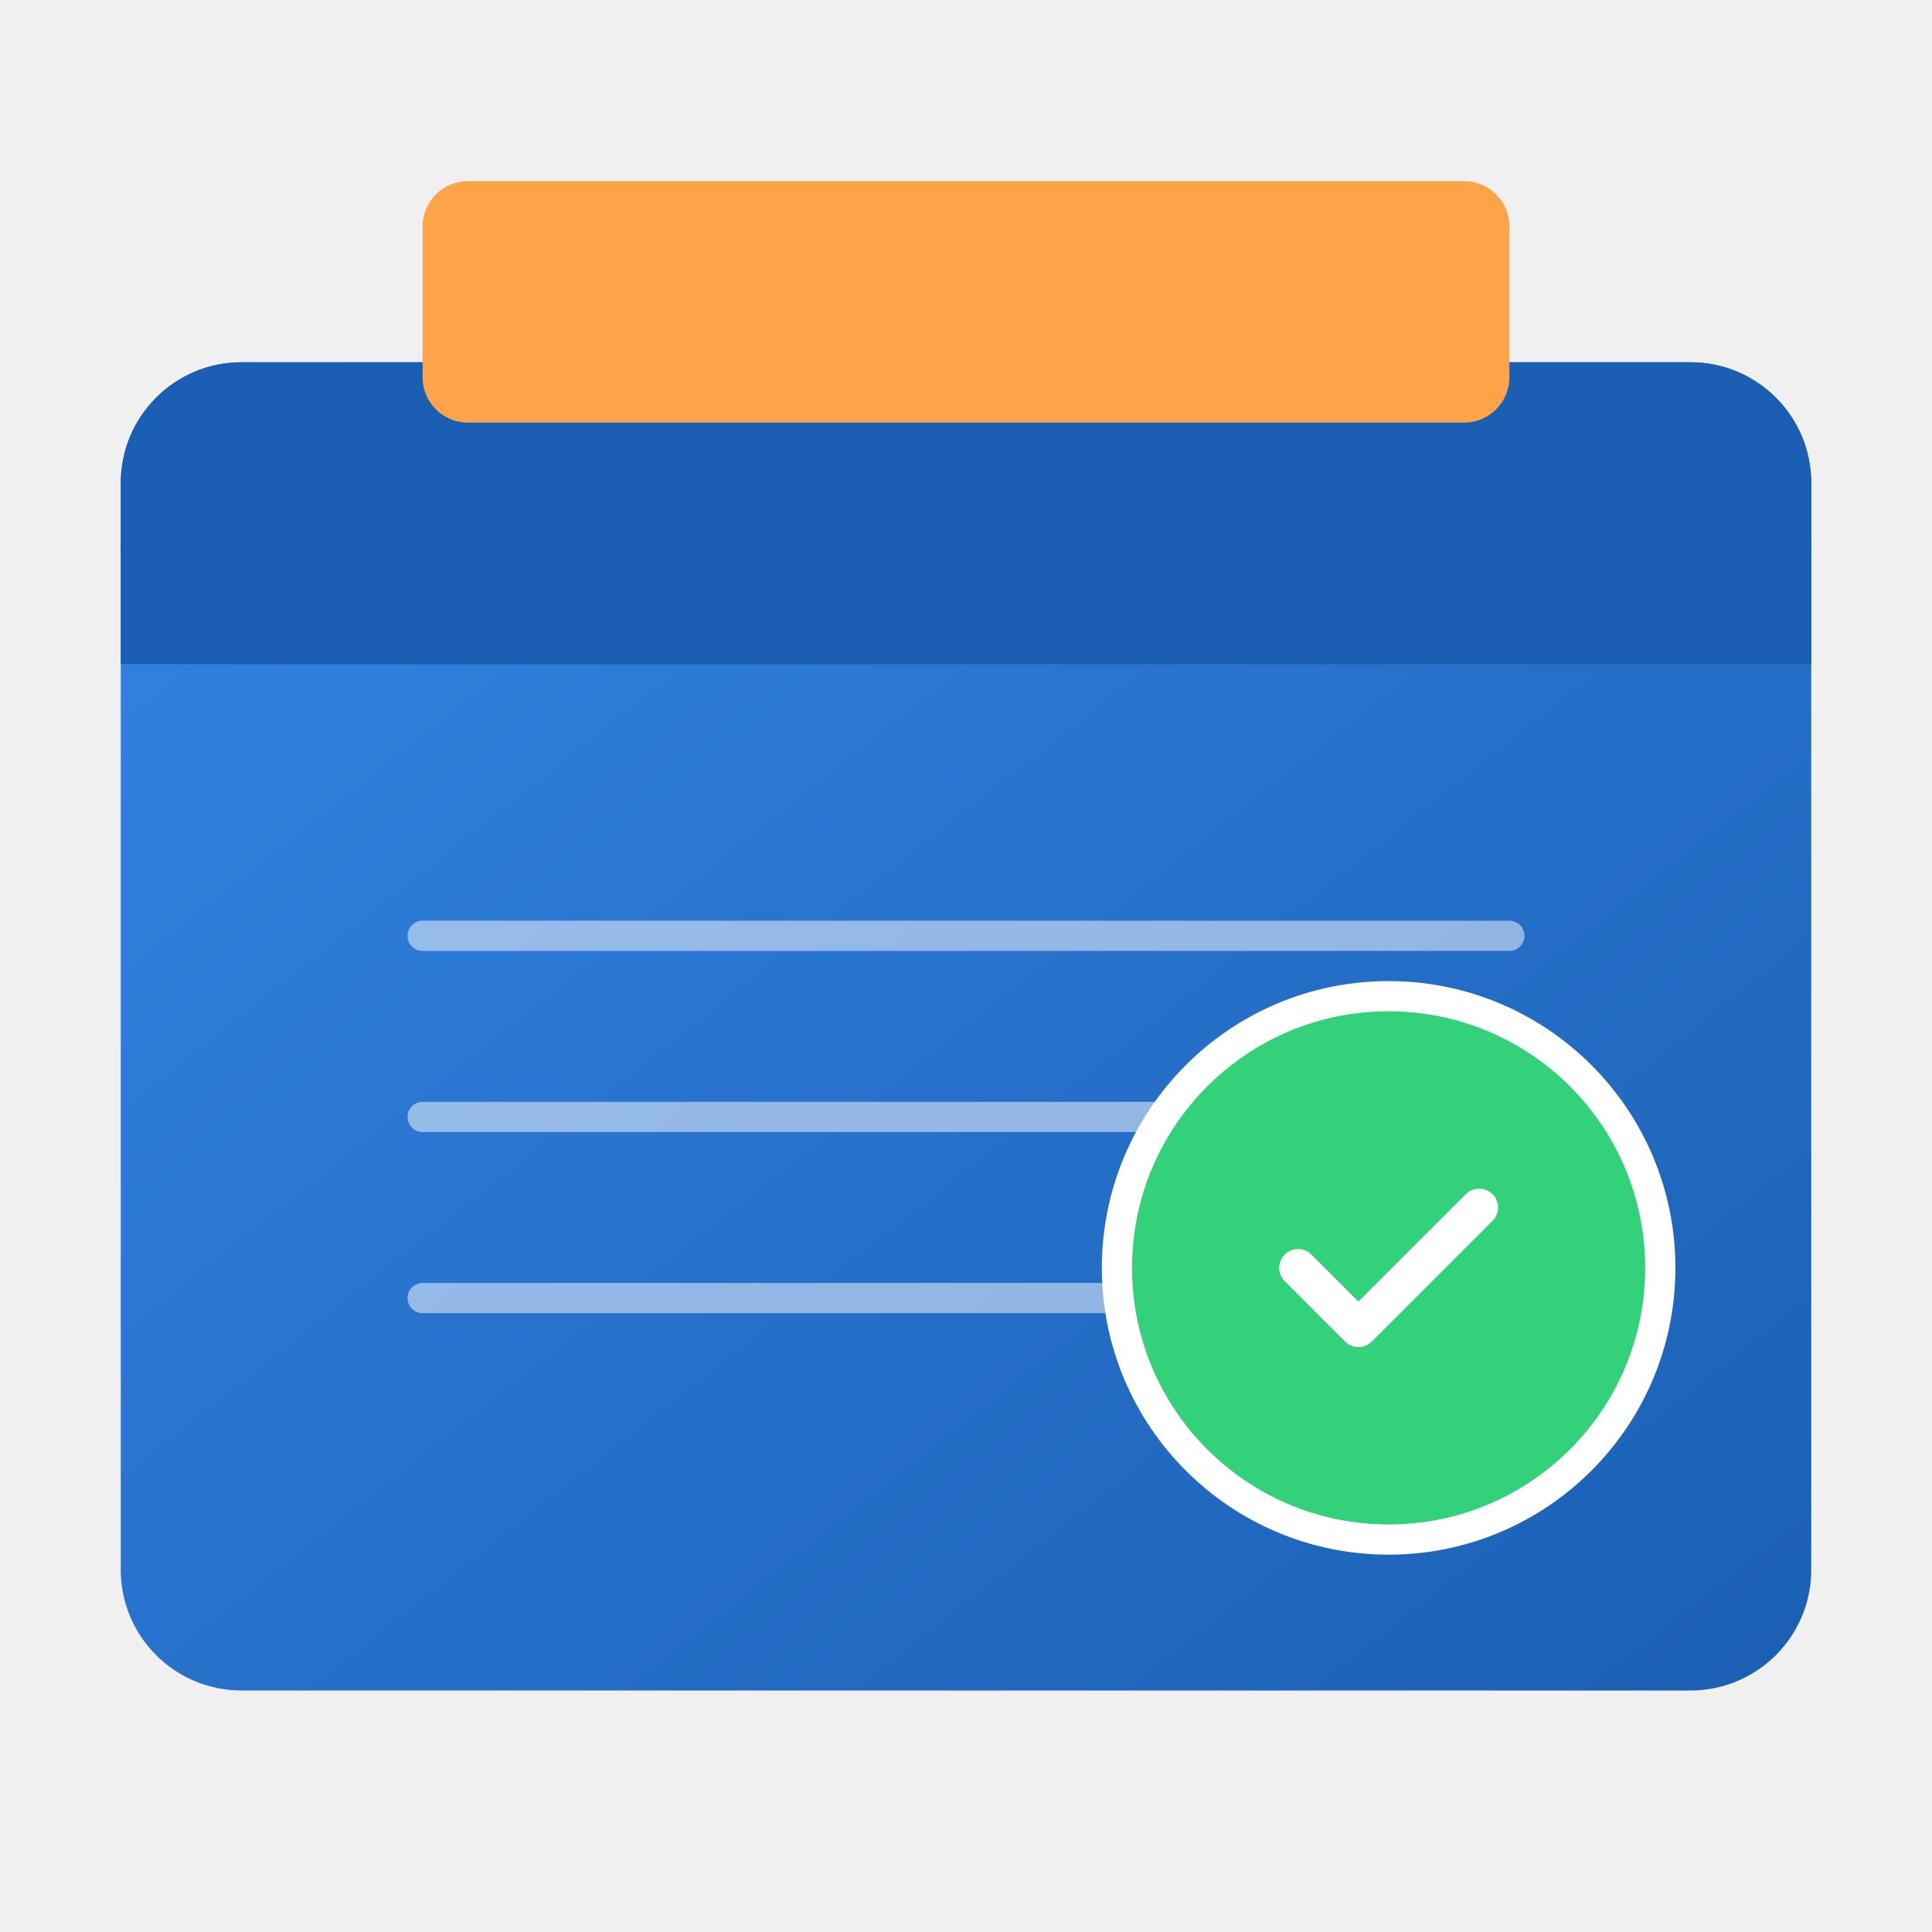
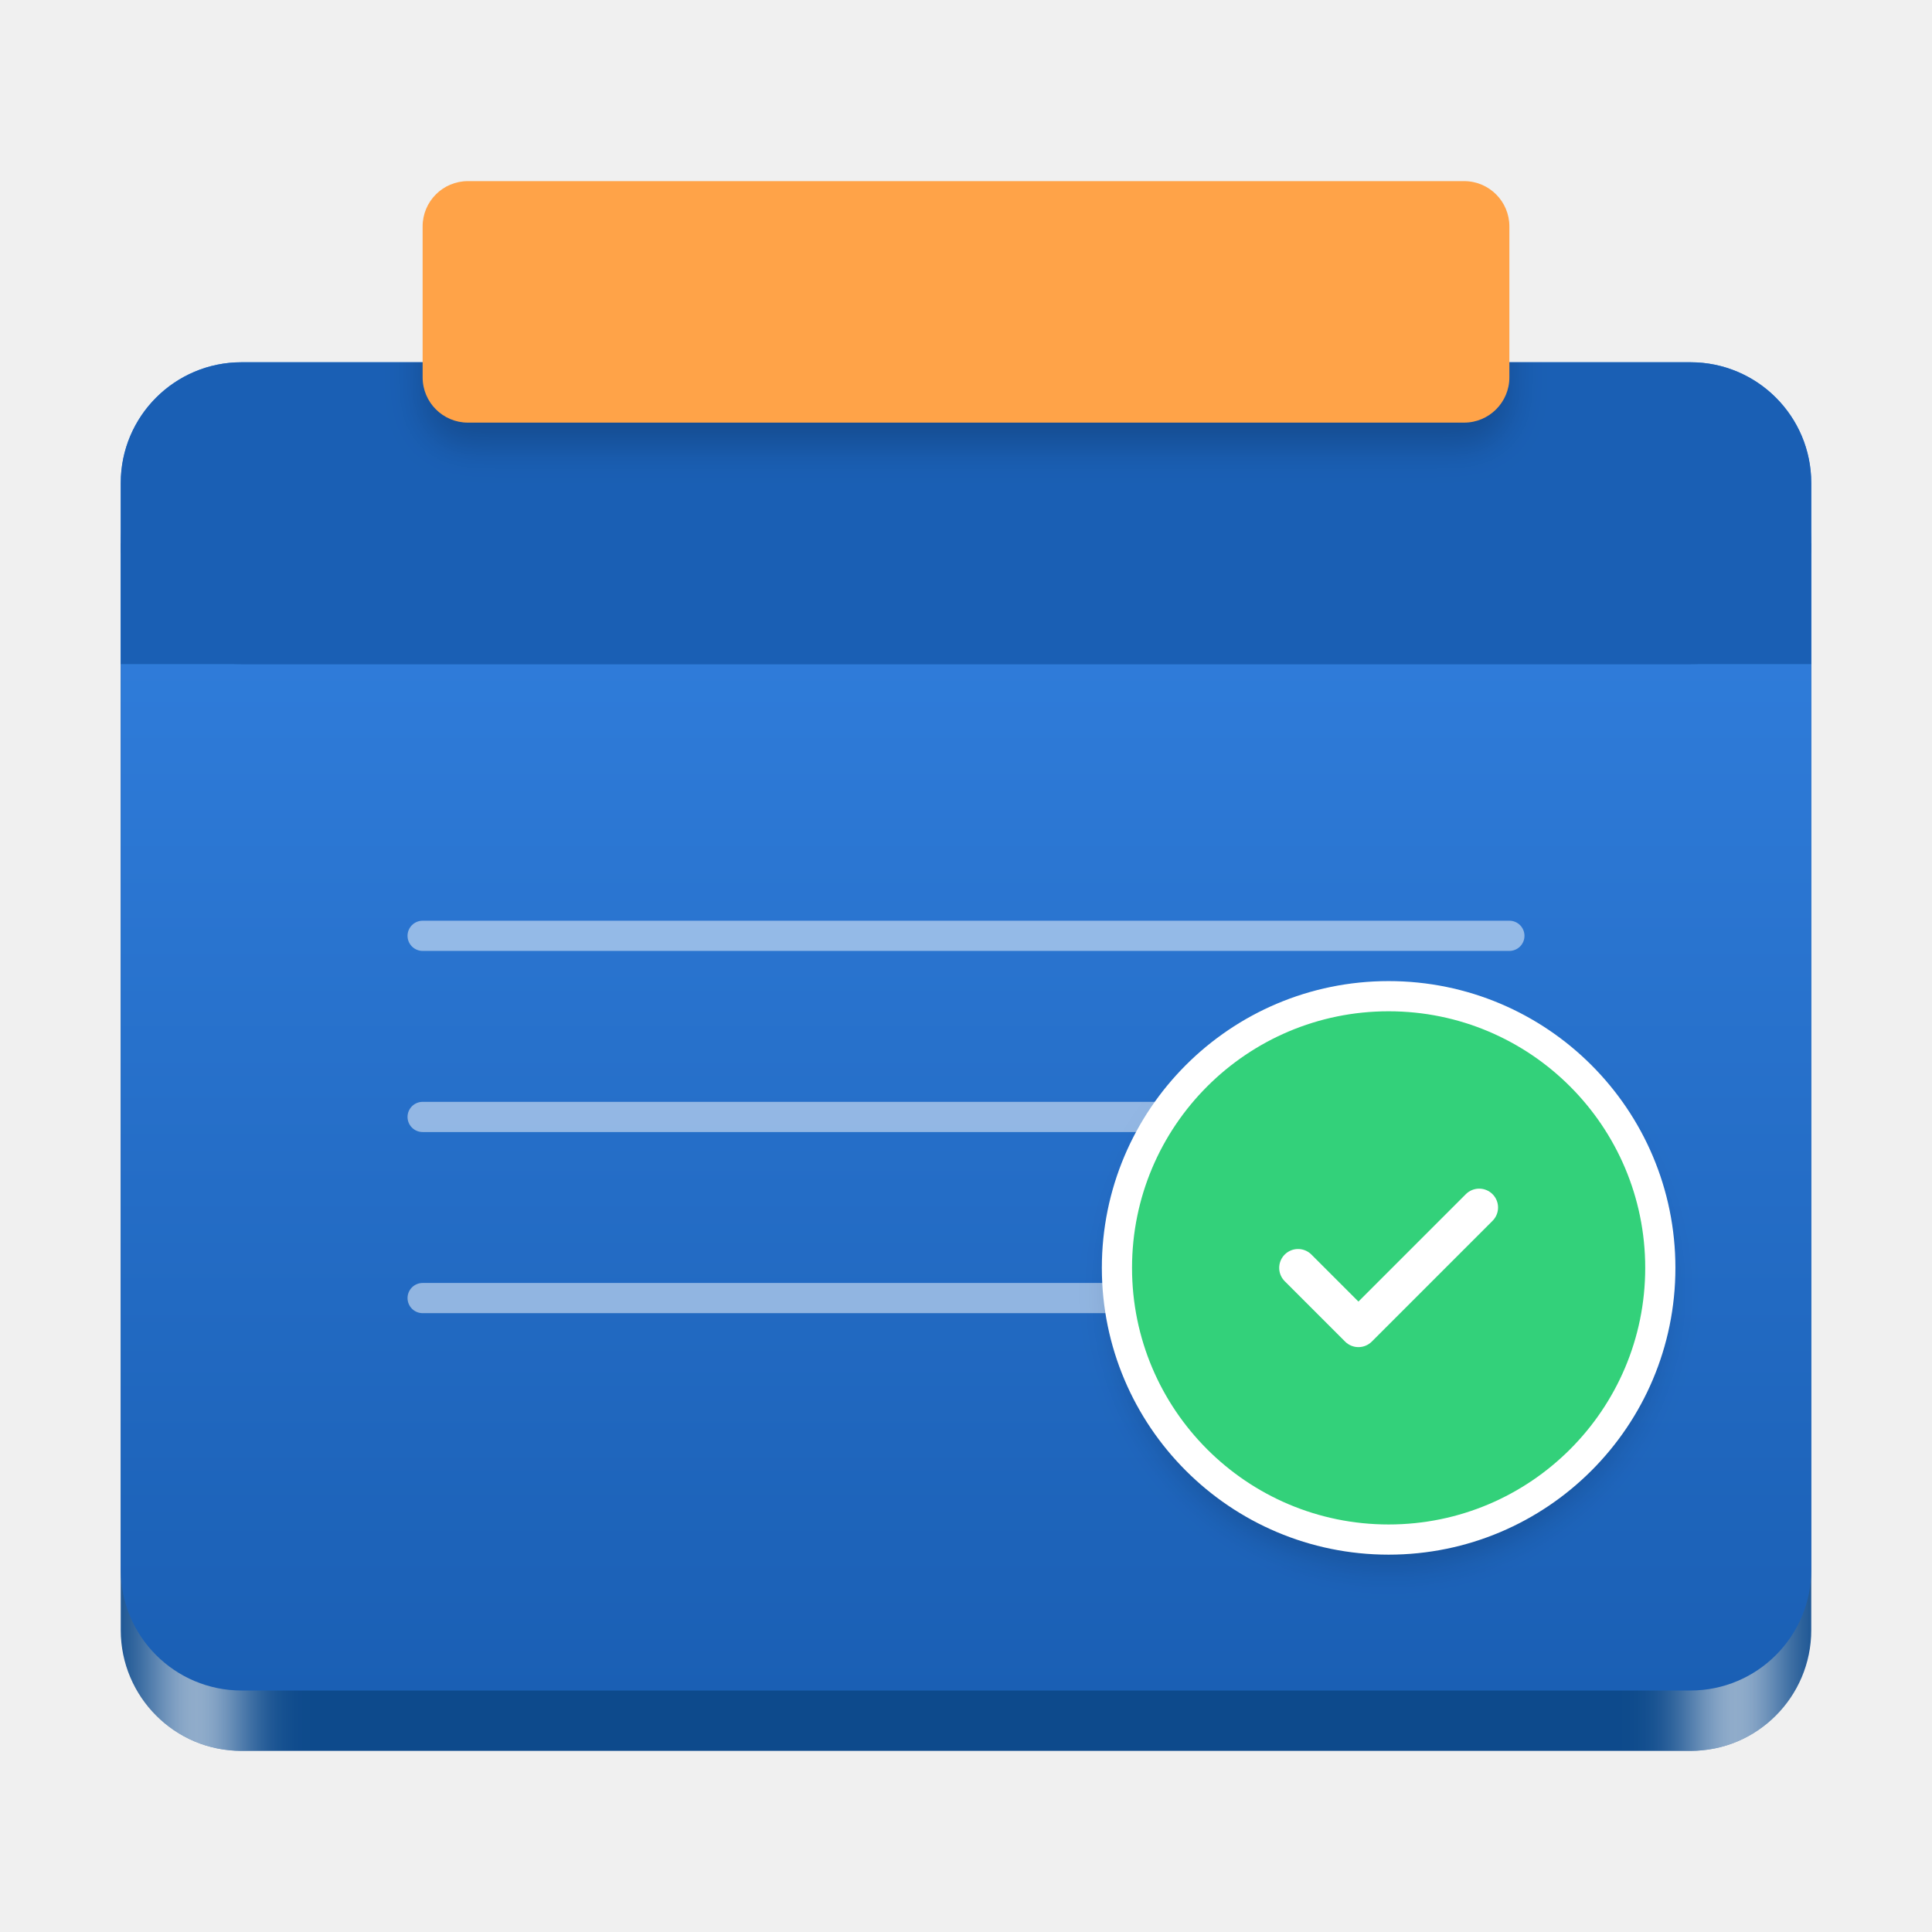
<svg xmlns="http://www.w3.org/2000/svg" width="128" height="128" viewBox="0 0 128 128">
  <defs>
-     <linearGradient id="bg" x1="0%" y1="0%" x2="100%" y2="100%">
+     <linearGradient id="bg" x1="0%" y1="0%" x2="0%" y2="100%">
      <stop offset="0%" style="stop-color:#3584e4;stop-opacity:1" />
      <stop offset="100%" style="stop-color:#1a5fb4;stop-opacity:1" />
    </linearGradient>
+     <filter id="softShadowOnly" x="-50%" y="-50%" width="200%" height="200%">
+       <feGaussianBlur in="SourceAlpha" stdDeviation="1.2" />
+       <feOffset dx="0" dy="1.5" />
+       <feComponentTransfer>
+         <feFuncA type="linear" slope="0.2" />
+       </feComponentTransfer>
+     </filter>
+     <clipPath id="panelClip">
+       <rect x="8" y="24" width="112" height="88" rx="8" ry="8" />
+     </clipPath>
+     <linearGradient id="cornerHighlight" x1="0%" y1="0%" x2="100%" y2="0%">
+       <stop offset="0%" style="stop-color:#ffffff;stop-opacity:0" />
+       <stop offset="50%" style="stop-color:#ffffff;stop-opacity:0.7" />
+       <stop offset="100%" style="stop-color:#ffffff;stop-opacity:0" />
+     </linearGradient>
+     <filter id="cornerBlur" x="-20%" y="-10%" width="140%" height="120%">
+       <feGaussianBlur stdDeviation="1.5 0" />
+     </filter>
+     <clipPath id="darkRectClip">
+       <rect x="8" y="28" width="112" height="88" rx="8" ry="8" />
+     </clipPath>
  </defs>
+   <rect x="8" y="28" width="112" height="88" rx="8" ry="8" fill="#0d4a8c" />
+   <g clip-path="url(#darkRectClip)" filter="url(#cornerBlur)">
+     <rect x="8" y="28" width="10" height="88" fill="url(#cornerHighlight)" />
+     <rect x="110" y="28" width="10" height="88" fill="url(#cornerHighlight)" />
+   </g>
  <rect x="8" y="24" width="112" height="88" rx="8" ry="8" fill="url(#bg)" />
  <rect x="8" y="24" width="112" height="20" rx="8" ry="8" fill="#1a5fb4" />
  <rect x="8" y="36" width="112" height="8" fill="#1a5fb4" />
+   <g clip-path="url(#panelClip)">
+     <rect x="28" y="12" width="72" height="16" rx="3" ry="3" fill="#000" filter="url(#softShadowOnly)" />
+   </g>
  <rect x="28" y="12" width="72" height="16" rx="3" ry="3" fill="#ffa348" />
  <line x1="28" y1="62" x2="100" y2="62" stroke="rgba(255,255,255,0.5)" stroke-width="2" stroke-linecap="round" />
  <line x1="28" y1="74" x2="90" y2="74" stroke="rgba(255,255,255,0.5)" stroke-width="2" stroke-linecap="round" />
  <line x1="28" y1="86" x2="80" y2="86" stroke="rgba(255,255,255,0.5)" stroke-width="2" stroke-linecap="round" />
+   <g clip-path="url(#panelClip)">
+     <circle cx="92" cy="84" r="18" fill="#000" filter="url(#softShadowOnly)" />
+   </g>
  <circle cx="92" cy="84" r="18" fill="#33d17a" stroke="#fff" stroke-width="2" />
  <path d="M86 84 l4 4 l8 -8" stroke="#fff" stroke-width="2.5" stroke-linecap="round" stroke-linejoin="round" fill="none" />
</svg>
